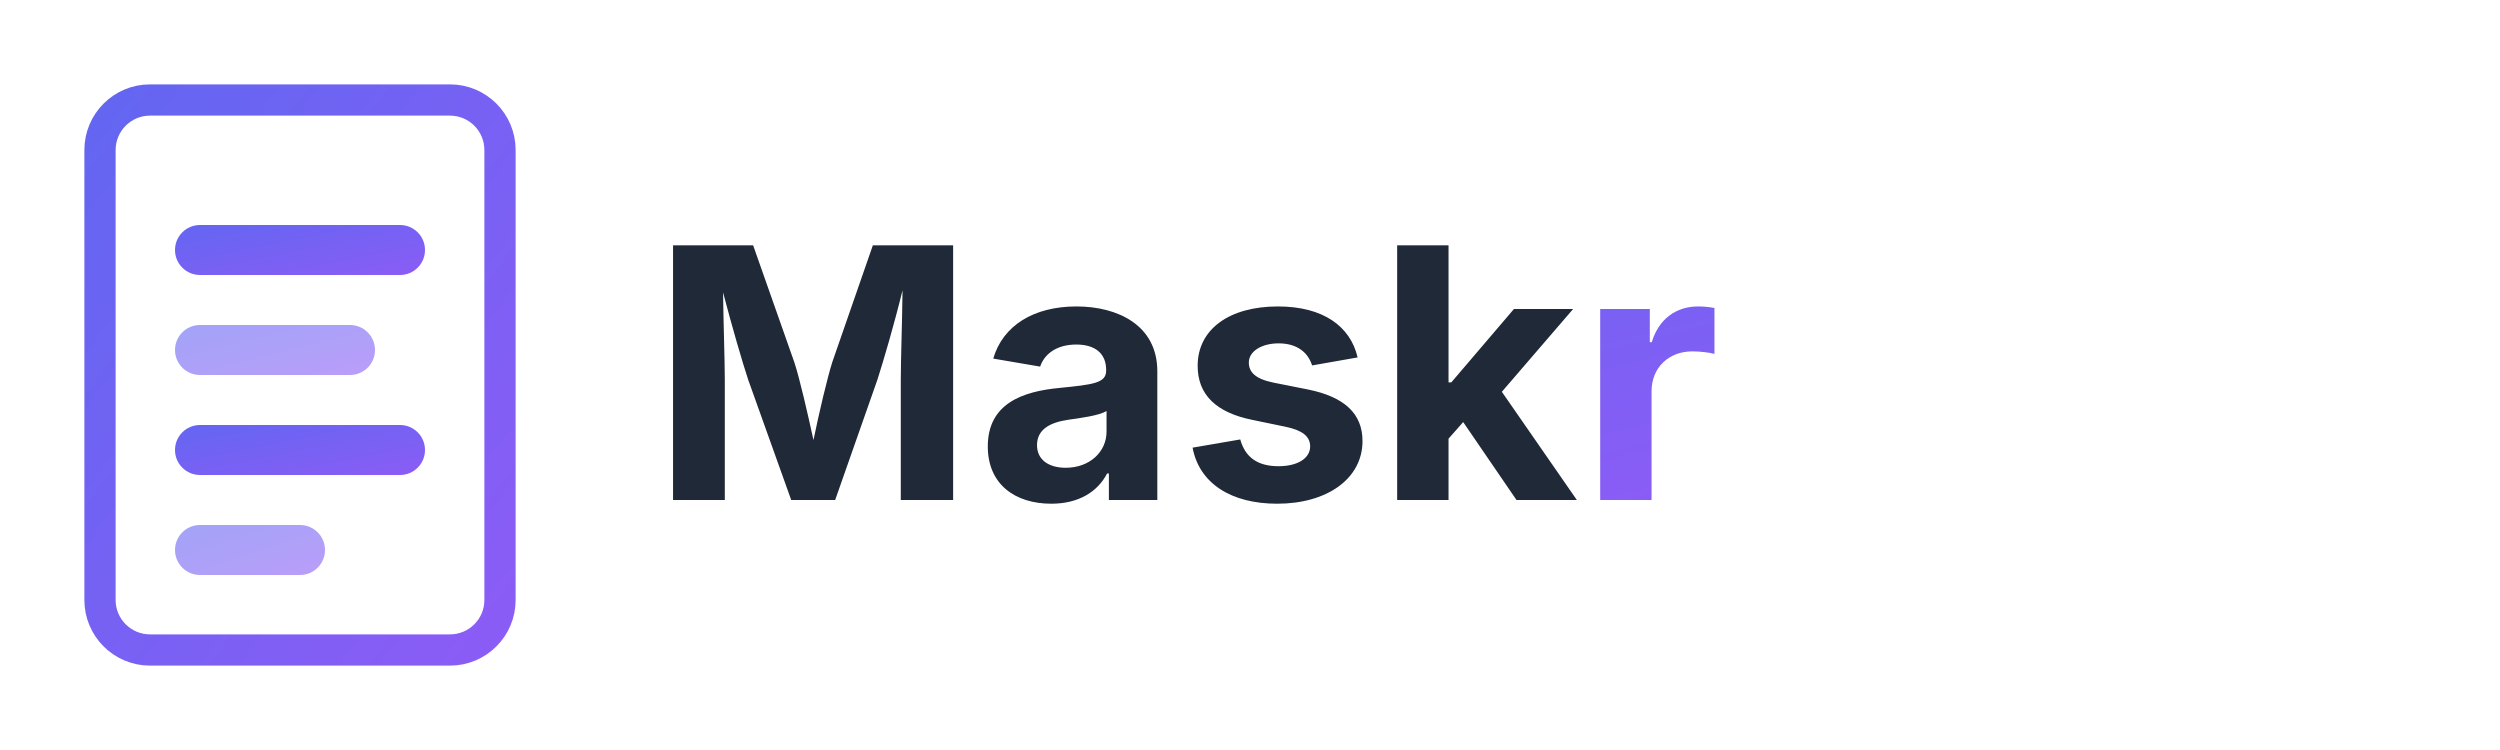
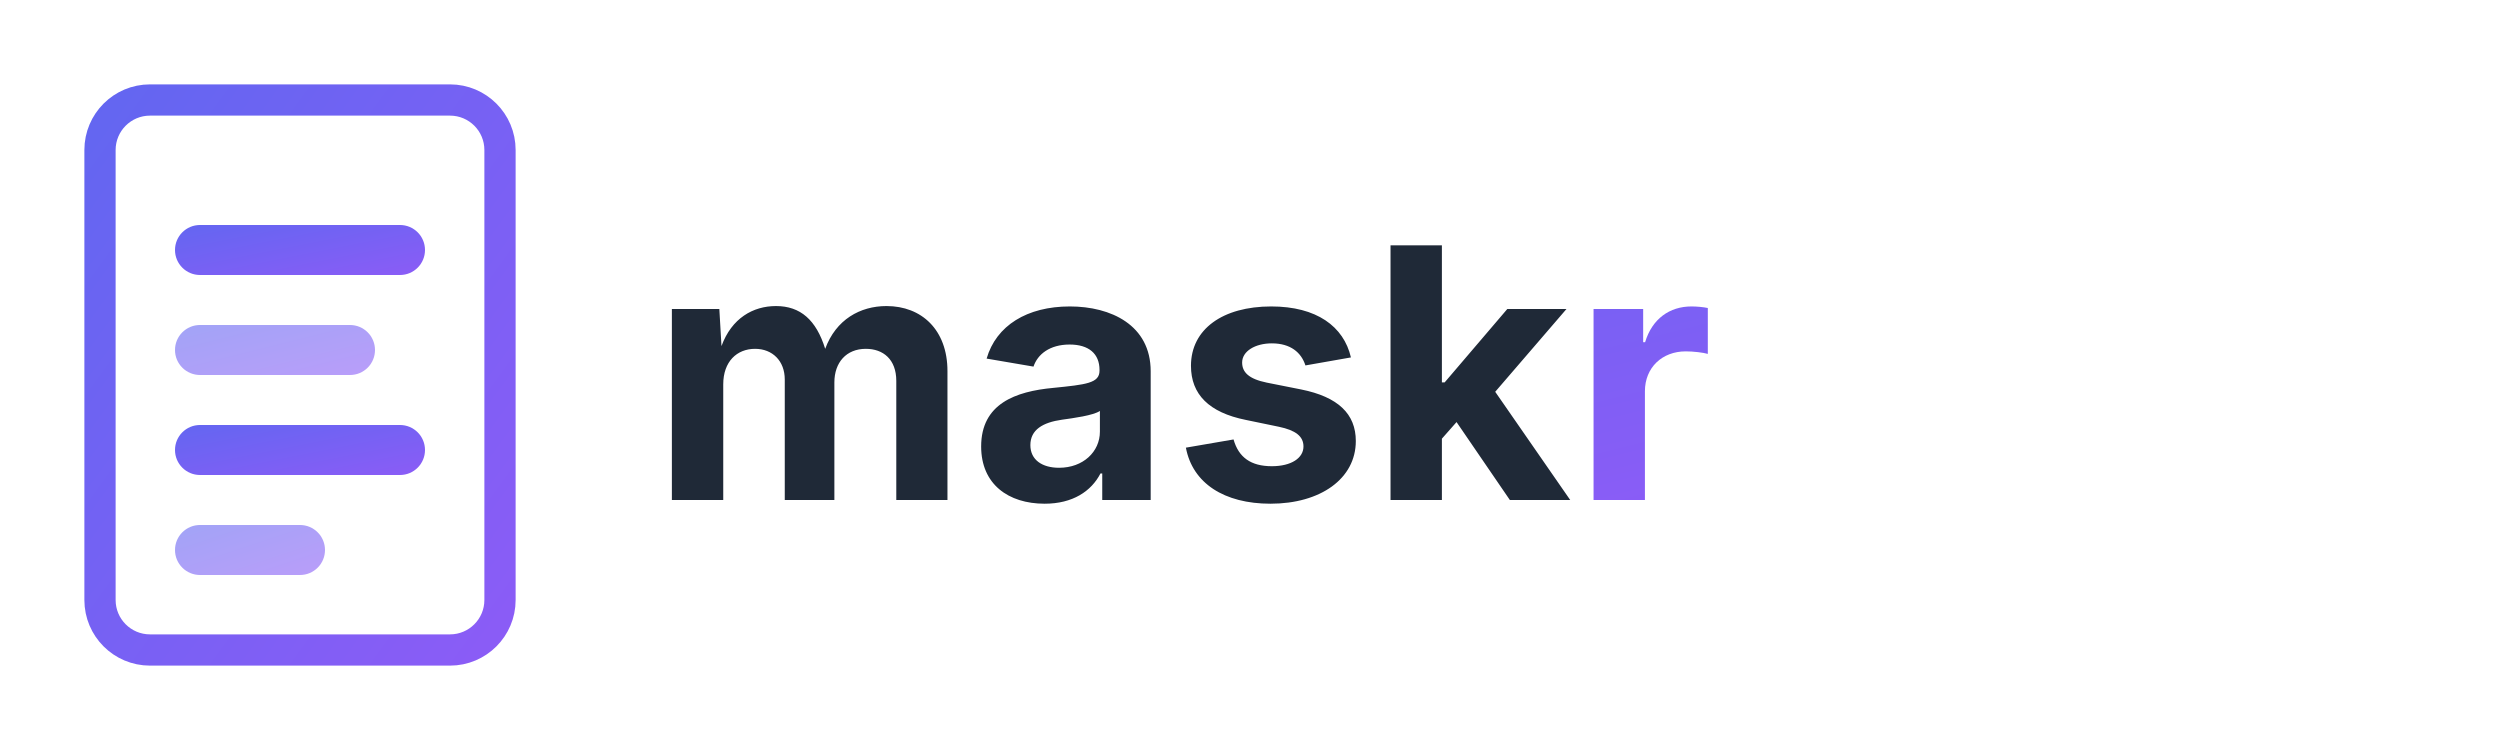
<svg xmlns="http://www.w3.org/2000/svg" viewBox="0 0 200 60" width="200" height="60">
  <defs>
    <linearGradient id="grad1" x1="0%" y1="0%" x2="100%" y2="100%">
      <stop offset="0%" style="stop-color:#6366f1;stop-opacity:1" />
      <stop offset="100%" style="stop-color:#8b5cf6;stop-opacity:1" />
    </linearGradient>
  </defs>
  <rect x="8" y="8" width="32" height="44" rx="4" fill="none" stroke="url(#grad1)" stroke-width="2.5" />
  <rect x="14" y="18" width="20" height="4" rx="2" fill="url(#grad1)" />
  <rect x="14" y="26" width="16" height="4" rx="2" fill="url(#grad1)" opacity="0.6" />
  <rect x="14" y="34" width="20" height="4" rx="2" fill="url(#grad1)" />
  <rect x="14" y="42" width="12" height="4" rx="2" fill="url(#grad1)" opacity="0.6" />
  <text x="52" y="40" font-family="system-ui, -apple-system, sans-serif" font-size="28" font-weight="700" fill="#1f2937">
-     Mask<tspan fill="url(#grad1)">r</tspan>
+     mask<tspan fill="url(#grad1)">r</tspan>
  </text>
</svg>
